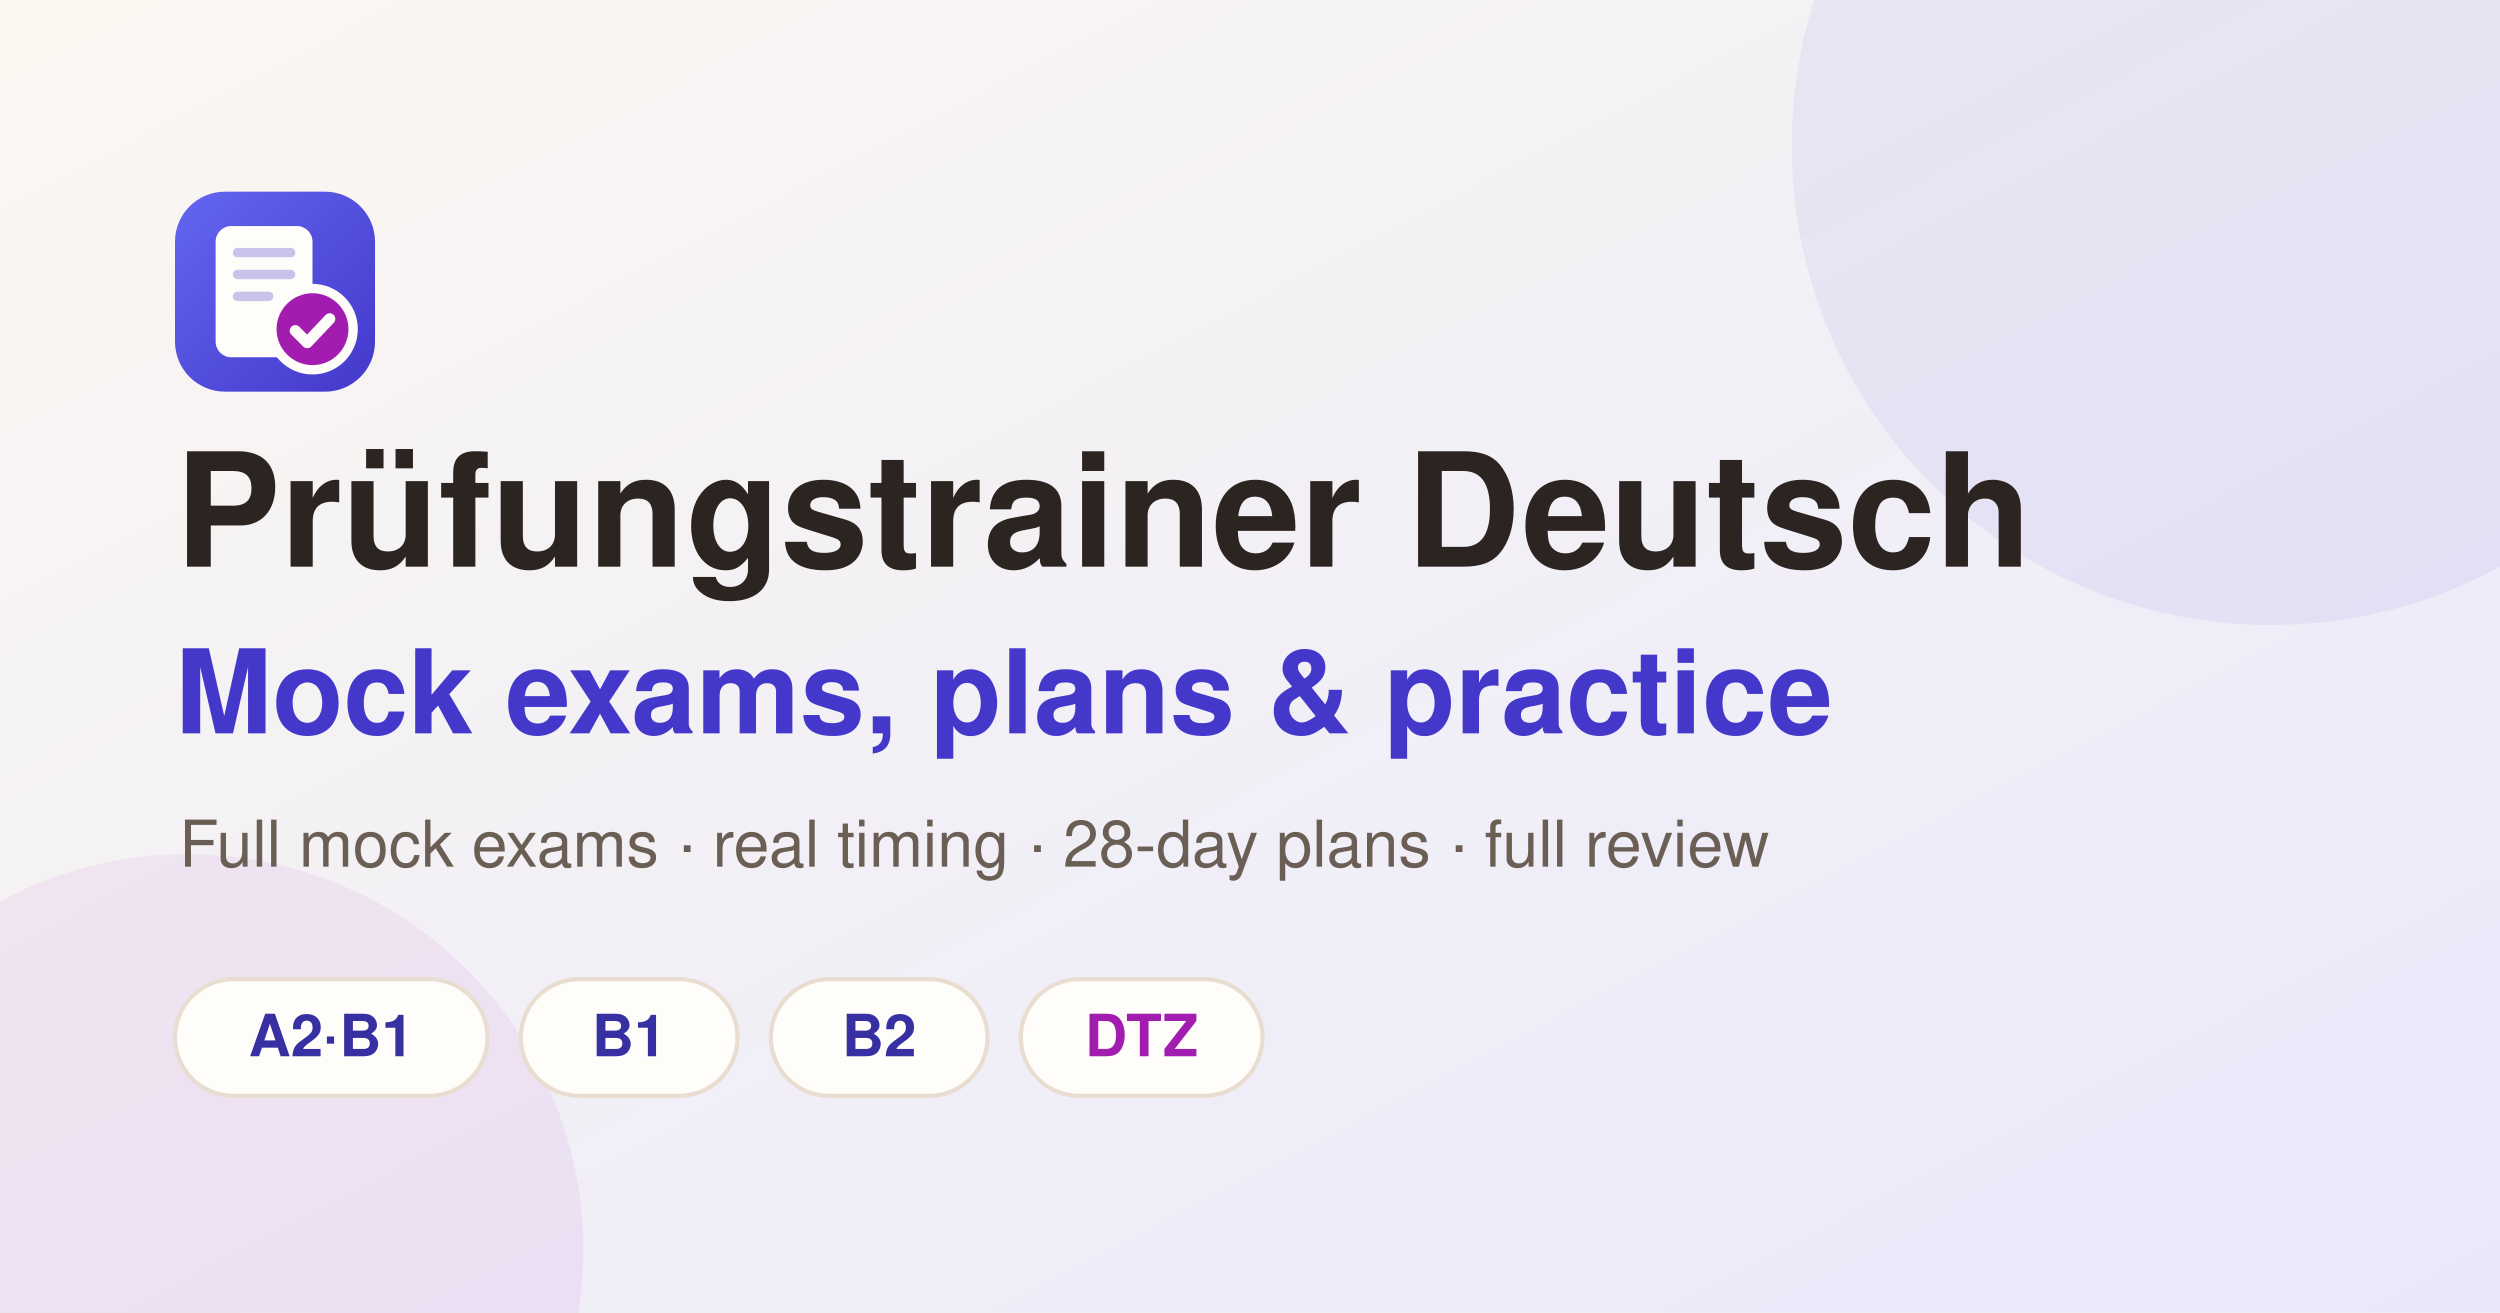
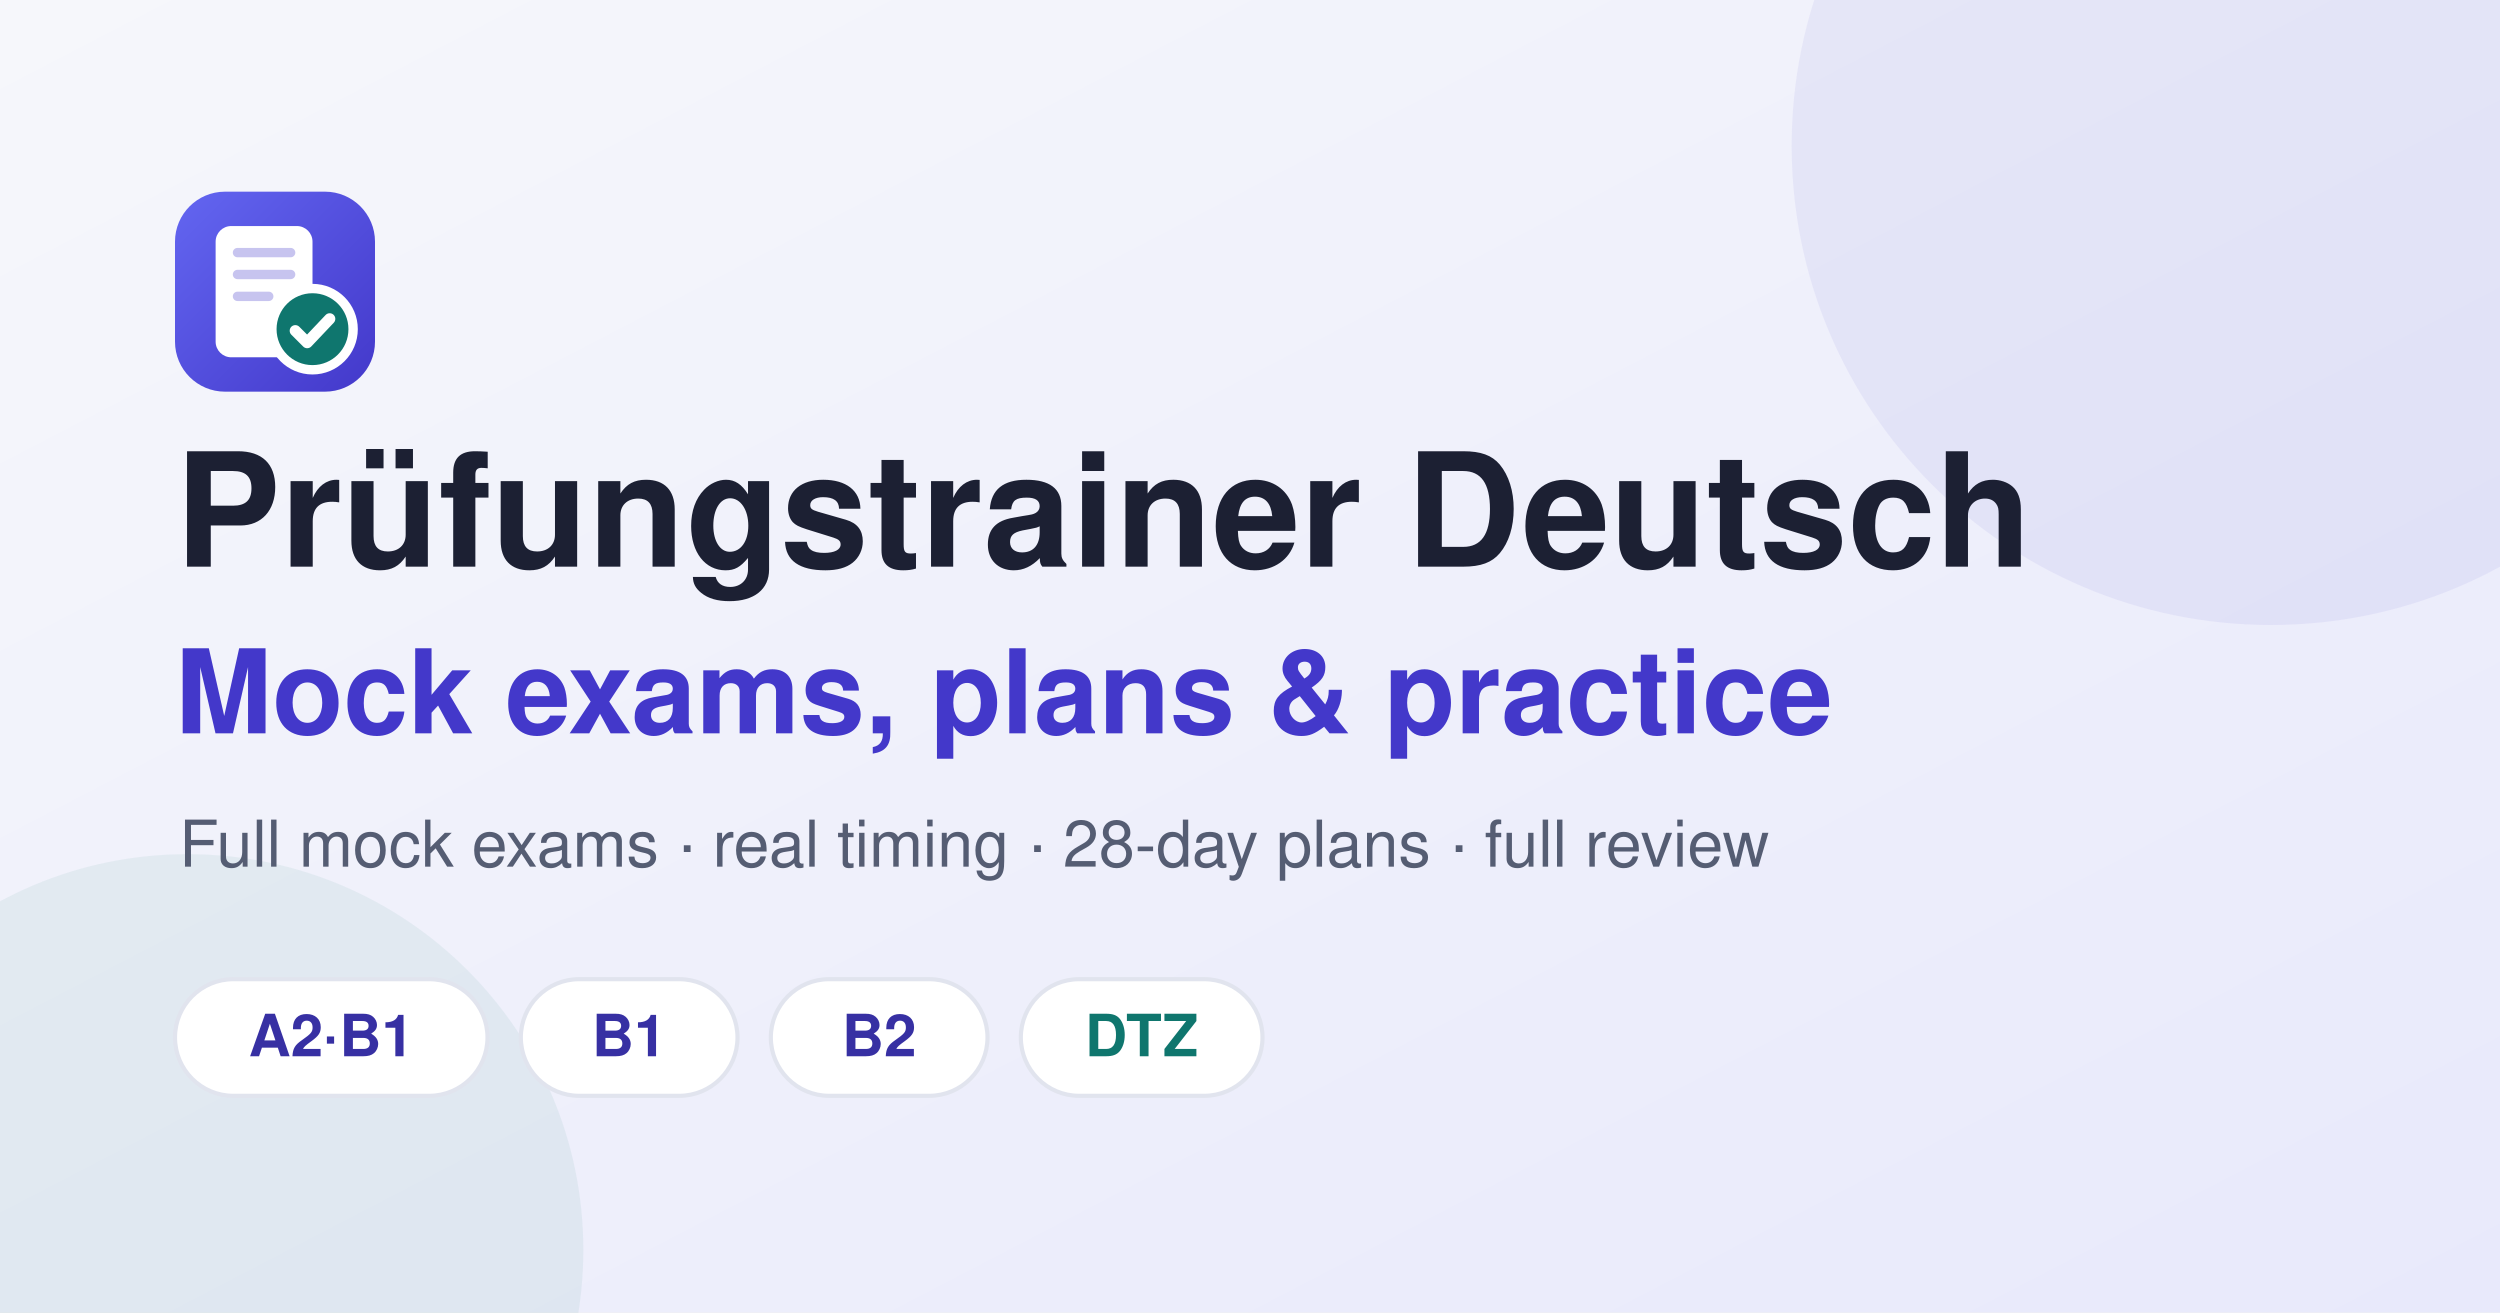
<svg xmlns="http://www.w3.org/2000/svg" width="1200" height="630" viewBox="0 0 1200 630">
  <defs>
    <linearGradient id="bg" x1="0" y1="0" x2="1" y2="1">
-       <stop offset="0" stop-color="#fbf7f1" />
-       <stop offset="1" stop-color="#e9e8fb" />
+       <stop offset="0" stop-color="#f6f7fb" />
+       <stop offset="1" stop-color="#e8e9fb" />
    </linearGradient>
    <linearGradient id="mark" x1="0" y1="0" x2="1" y2="1">
      <stop offset="0" stop-color="#6366f1" />
      <stop offset="1" stop-color="#4338ca" />
    </linearGradient>
    <style>
      .t { font-family: "Nunito", "Nunito Variable", ui-rounded, -apple-system, BlinkMacSystemFont, "Segoe UI", Helvetica, Arial, sans-serif; }
    </style>
  </defs>
  <rect width="1200" height="630" fill="url(#bg)" />
  <circle cx="1090" cy="70" r="230" fill="#4338ca" opacity=".07" />
-   <circle cx="90" cy="600" r="190" fill="#a21caf" opacity=".07" />
+   <circle cx="90" cy="600" r="190" fill="#0f766e" opacity=".07" />
  <g transform="translate(84 92) scale(1.5)">
    <rect width="64" height="64" rx="16" fill="url(#mark)" />
-     <rect x="13" y="11" width="31" height="42" rx="5" fill="#fffdf9" />
+     <rect x="13" y="11" width="31" height="42" rx="5" fill="#ffffff" />
    <g fill="#4338ca" opacity=".3">
      <rect x="18.5" y="18" width="20" height="3" rx="1.5" />
      <rect x="18.5" y="25" width="20" height="3" rx="1.5" />
      <rect x="18.5" y="32" width="13" height="3" rx="1.5" />
    </g>
-     <circle cx="44" cy="44" r="13" fill="#a21caf" stroke="#fffdf9" stroke-width="3" />
-     <path d="M38.5 44.5l3.8 3.8 7.2-7.6" fill="none" stroke="#fffdf9" stroke-width="3.6" stroke-linecap="round" stroke-linejoin="round" />
+     <circle cx="44" cy="44" r="13" fill="#0f766e" stroke="#ffffff" stroke-width="3" />
+     <path d="M38.5 44.5l3.8 3.8 7.2-7.6" fill="none" stroke="#ffffff" stroke-width="3.6" stroke-linecap="round" stroke-linejoin="round" />
  </g>
-   <text class="t" x="84" y="272" font-size="76" font-weight="800" fill="#2b2420">Prüfungstrainer Deutsch</text>
+   <text class="t" x="84" y="272" font-size="76" font-weight="800" fill="#1c2033">Prüfungstrainer Deutsch</text>
  <text class="t" x="84" y="352" font-size="56" font-weight="700" fill="#4338ca">Mock exams, plans &amp; practice</text>
-   <text class="t" x="86" y="416" font-size="31" fill="#6b5e55">Full mock exams · real timing · 28-day plans · full review</text>
+   <text class="t" x="86" y="416" font-size="31" fill="#555d73">Full mock exams · real timing · 28-day plans · full review</text>
  <g class="t" font-size="28" font-weight="700">
    <g transform="translate(84 470)">
-       <rect width="150" height="56" rx="28" fill="#fffdf9" stroke="#e8ddd0" stroke-width="2" />
+       <rect width="150" height="56" rx="28" fill="#ffffff" stroke="#e1e4ee" stroke-width="2" />
      <text x="75" y="37" text-anchor="middle" fill="#3730a3">A2·B1</text>
    </g>
    <g transform="translate(250 470)">
-       <rect width="104" height="56" rx="28" fill="#fffdf9" stroke="#e8ddd0" stroke-width="2" />
+       <rect width="104" height="56" rx="28" fill="#ffffff" stroke="#e1e4ee" stroke-width="2" />
      <text x="52" y="37" text-anchor="middle" fill="#3730a3">B1</text>
    </g>
    <g transform="translate(370 470)">
-       <rect width="104" height="56" rx="28" fill="#fffdf9" stroke="#e8ddd0" stroke-width="2" />
+       <rect width="104" height="56" rx="28" fill="#ffffff" stroke="#e1e4ee" stroke-width="2" />
      <text x="52" y="37" text-anchor="middle" fill="#3730a3">B2</text>
    </g>
    <g transform="translate(490 470)">
-       <rect width="116" height="56" rx="28" fill="#fffdf9" stroke="#e8ddd0" stroke-width="2" />
-       <text x="58" y="37" text-anchor="middle" fill="#a21caf">DTZ</text>
+       <rect width="116" height="56" rx="28" fill="#ffffff" stroke="#e1e4ee" stroke-width="2" />
+       <text x="58" y="37" text-anchor="middle" fill="#0f766e">DTZ</text>
    </g>
  </g>
</svg>
